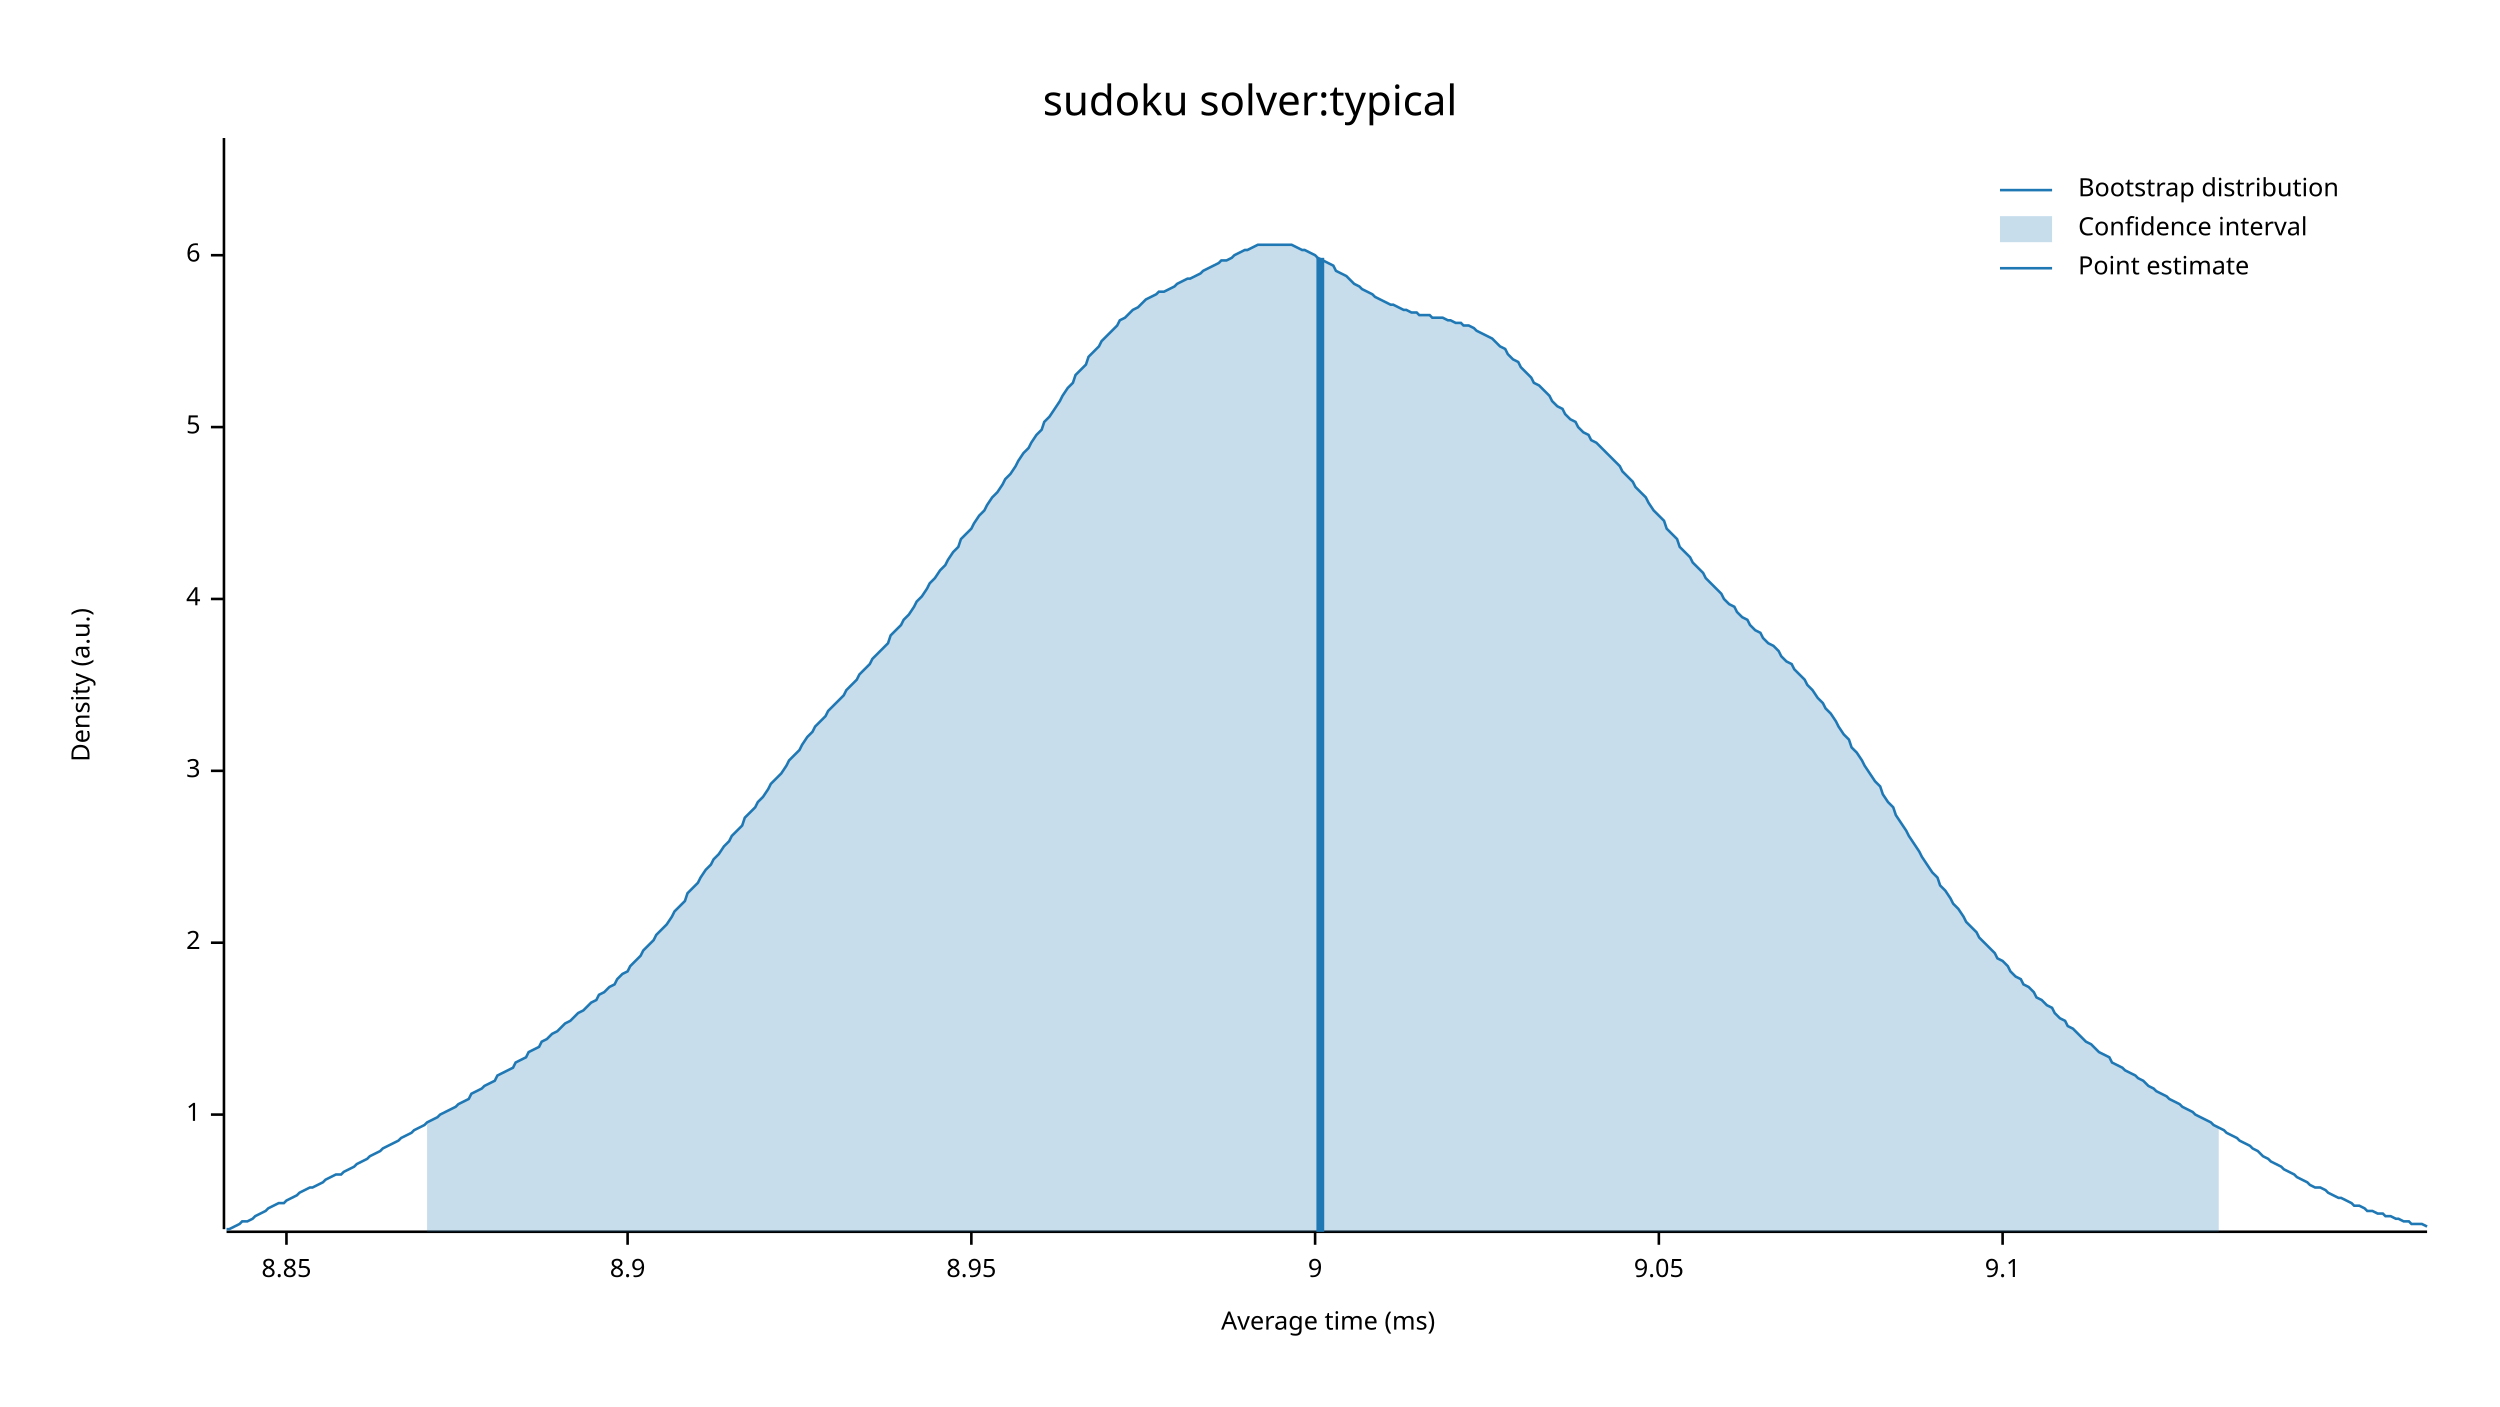
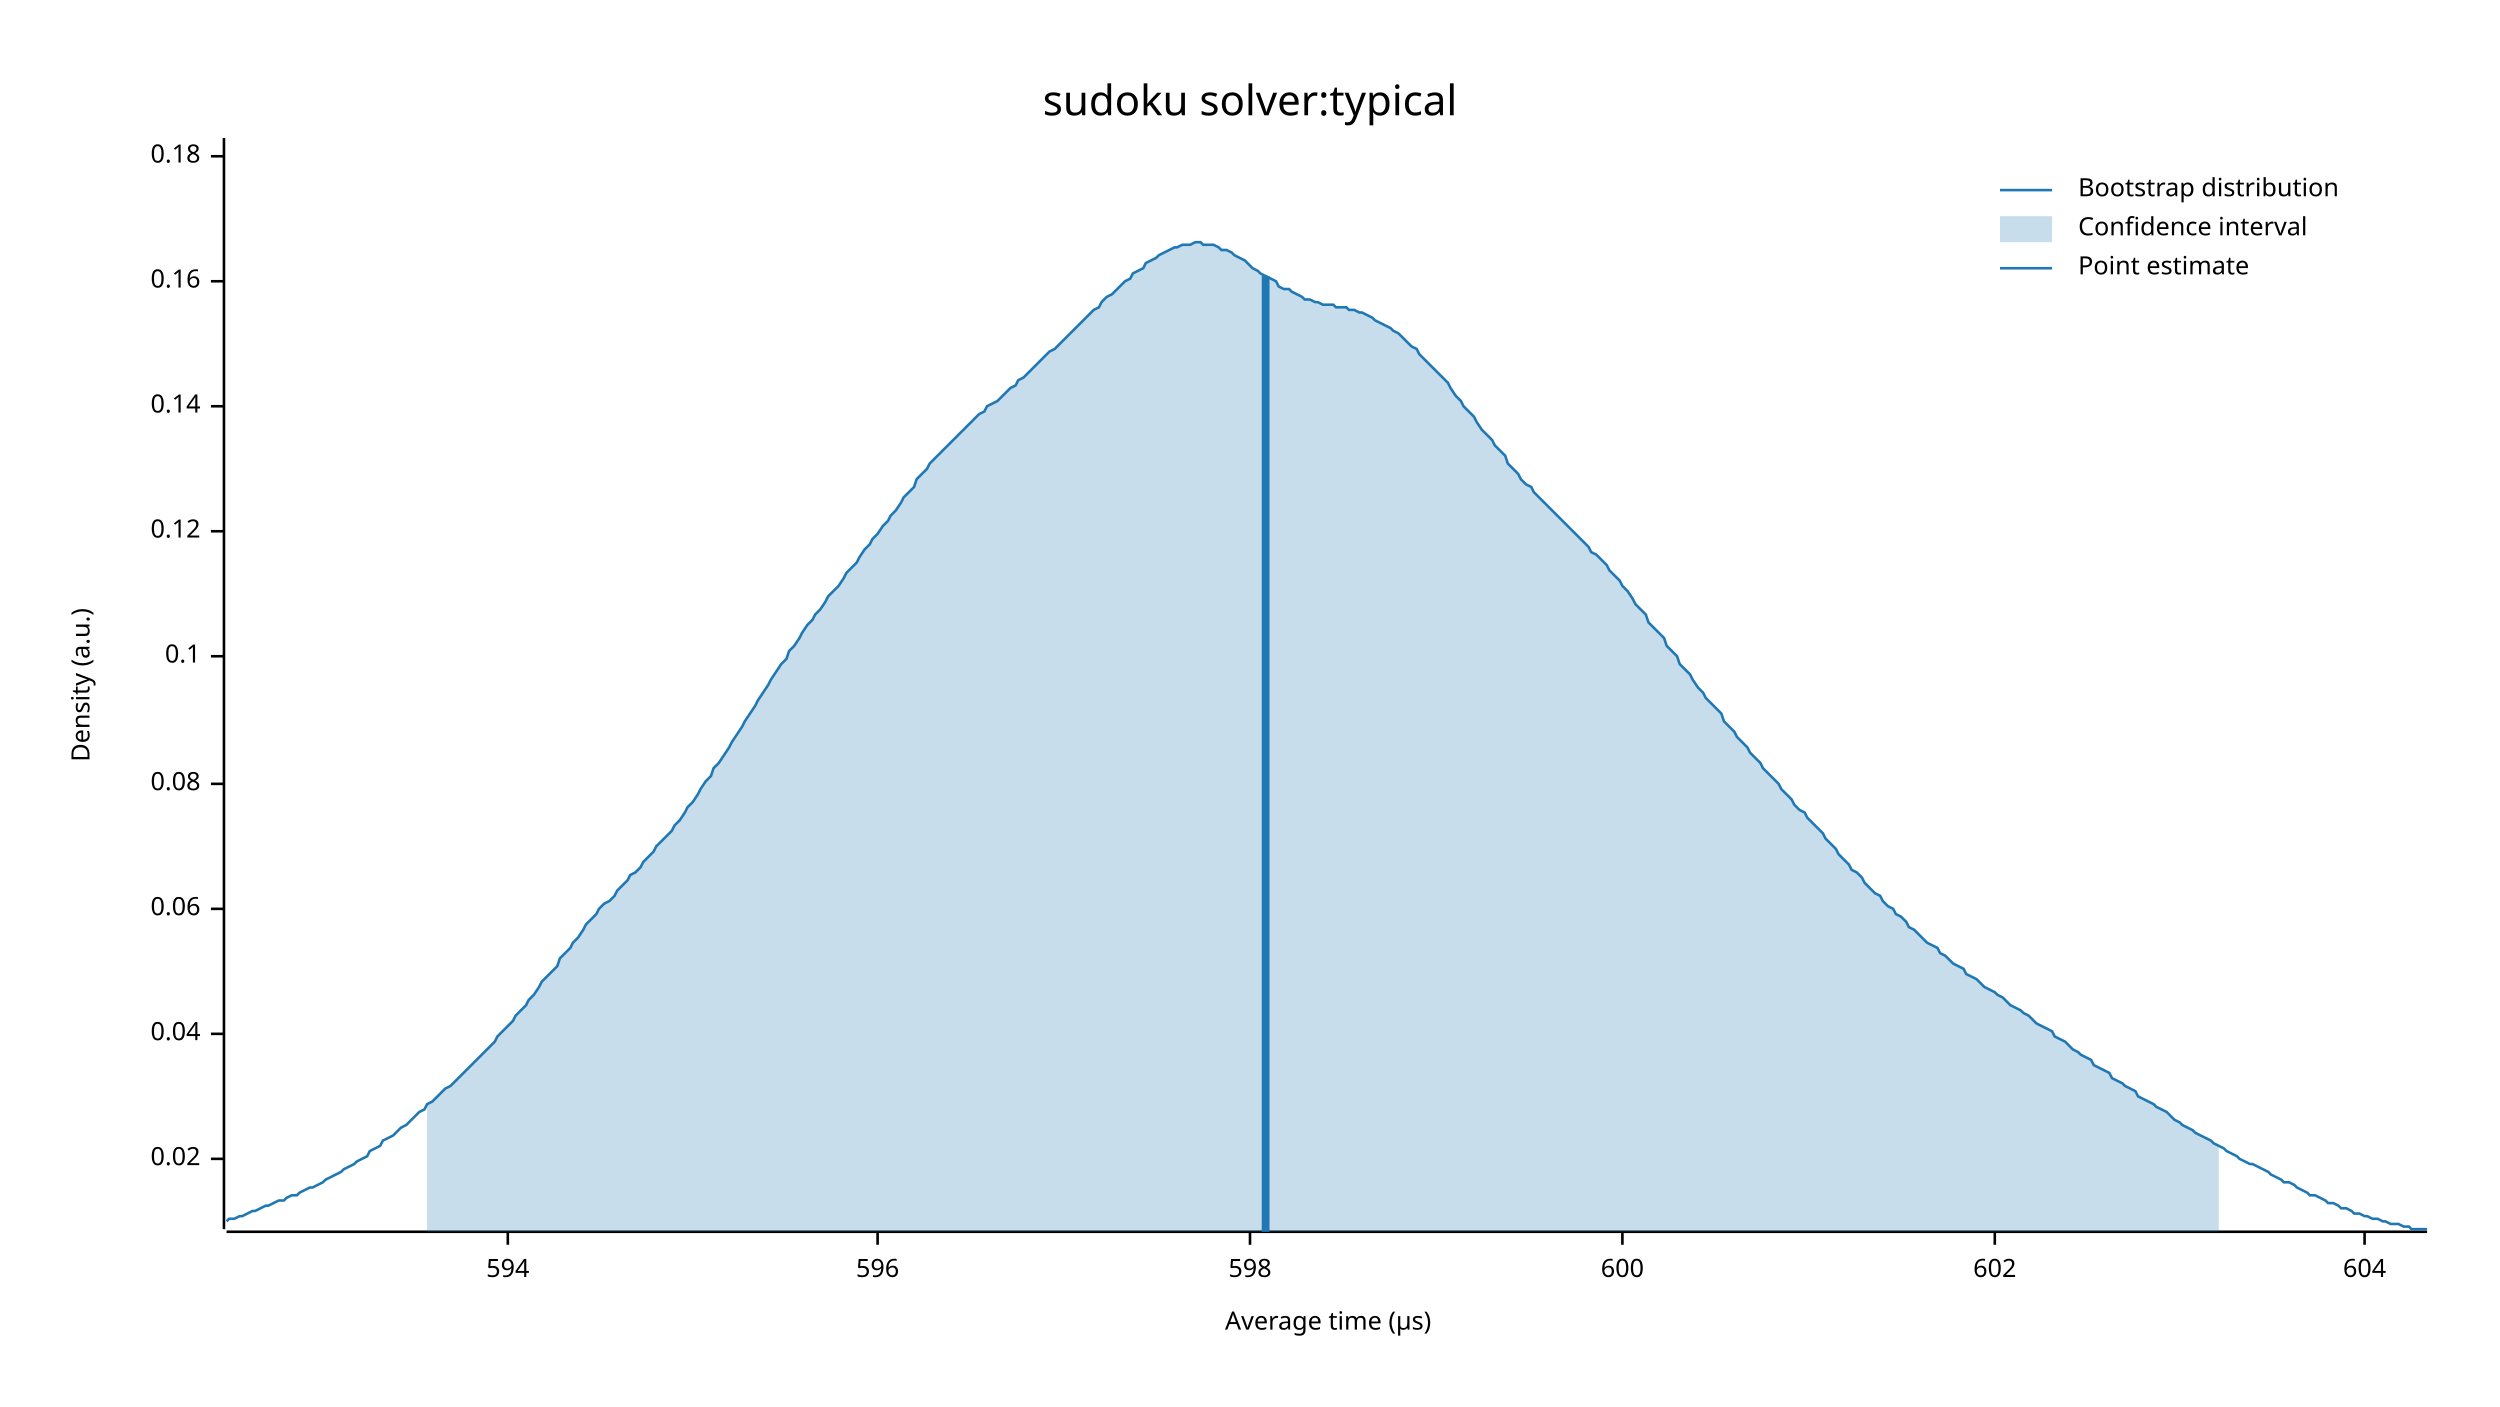
<svg xmlns="http://www.w3.org/2000/svg" width="960" height="540" viewBox="0 0 960 540">
  <text x="480" y="32" dy="0.76em" text-anchor="middle" font-family="sans-serif" font-size="16.129" opacity="1" fill="#000000">
sudoku solver:typical
</text>
  <text x="27" y="263" dy="0.76em" text-anchor="middle" font-family="sans-serif" font-size="9.677" opacity="1" fill="#000000" transform="rotate(270, 27, 263)">
Density (a.u.)
</text>
  <text x="510" y="513" dy="-0.5ex" text-anchor="middle" font-family="sans-serif" font-size="9.677" opacity="1" fill="#000000">
- Average time (ms)
+ Average time (µs)
</text>
  <polyline fill="none" opacity="1" stroke="#000000" stroke-width="1" points="86,53 86,472 " />
-   <text x="77" y="428" dy="0.5ex" text-anchor="end" font-family="sans-serif" font-size="9.677" opacity="1" fill="#000000">
- 1
+   <text x="77" y="445" dy="0.5ex" text-anchor="end" font-family="sans-serif" font-size="9.677" opacity="1" fill="#000000">
+ 0.02
</text>
-   <polyline fill="none" opacity="1" stroke="#000000" stroke-width="1" points="81,428 86,428 " />
-   <text x="77" y="362" dy="0.5ex" text-anchor="end" font-family="sans-serif" font-size="9.677" opacity="1" fill="#000000">
- 2
+   <polyline fill="none" opacity="1" stroke="#000000" stroke-width="1" points="81,445 86,445 " />
+   <text x="77" y="397" dy="0.5ex" text-anchor="end" font-family="sans-serif" font-size="9.677" opacity="1" fill="#000000">
+ 0.04
</text>
-   <polyline fill="none" opacity="1" stroke="#000000" stroke-width="1" points="81,362 86,362 " />
-   <text x="77" y="296" dy="0.5ex" text-anchor="end" font-family="sans-serif" font-size="9.677" opacity="1" fill="#000000">
- 3
+   <polyline fill="none" opacity="1" stroke="#000000" stroke-width="1" points="81,397 86,397 " />
+   <text x="77" y="349" dy="0.5ex" text-anchor="end" font-family="sans-serif" font-size="9.677" opacity="1" fill="#000000">
+ 0.06
</text>
-   <polyline fill="none" opacity="1" stroke="#000000" stroke-width="1" points="81,296 86,296 " />
-   <text x="77" y="230" dy="0.5ex" text-anchor="end" font-family="sans-serif" font-size="9.677" opacity="1" fill="#000000">
- 4
+   <polyline fill="none" opacity="1" stroke="#000000" stroke-width="1" points="81,349 86,349 " />
+   <text x="77" y="301" dy="0.5ex" text-anchor="end" font-family="sans-serif" font-size="9.677" opacity="1" fill="#000000">
+ 0.08
</text>
-   <polyline fill="none" opacity="1" stroke="#000000" stroke-width="1" points="81,230 86,230 " />
-   <text x="77" y="164" dy="0.5ex" text-anchor="end" font-family="sans-serif" font-size="9.677" opacity="1" fill="#000000">
- 5
+   <polyline fill="none" opacity="1" stroke="#000000" stroke-width="1" points="81,301 86,301 " />
+   <text x="77" y="252" dy="0.5ex" text-anchor="end" font-family="sans-serif" font-size="9.677" opacity="1" fill="#000000">
+ 0.1
</text>
-   <polyline fill="none" opacity="1" stroke="#000000" stroke-width="1" points="81,164 86,164 " />
-   <text x="77" y="98" dy="0.5ex" text-anchor="end" font-family="sans-serif" font-size="9.677" opacity="1" fill="#000000">
- 6
+   <polyline fill="none" opacity="1" stroke="#000000" stroke-width="1" points="81,252 86,252 " />
+   <text x="77" y="204" dy="0.5ex" text-anchor="end" font-family="sans-serif" font-size="9.677" opacity="1" fill="#000000">
+ 0.12
</text>
-   <polyline fill="none" opacity="1" stroke="#000000" stroke-width="1" points="81,98 86,98 " />
+   <polyline fill="none" opacity="1" stroke="#000000" stroke-width="1" points="81,204 86,204 " />
+   <text x="77" y="156" dy="0.5ex" text-anchor="end" font-family="sans-serif" font-size="9.677" opacity="1" fill="#000000">
+ 0.14
+ </text>
+   <polyline fill="none" opacity="1" stroke="#000000" stroke-width="1" points="81,156 86,156 " />
+   <text x="77" y="108" dy="0.5ex" text-anchor="end" font-family="sans-serif" font-size="9.677" opacity="1" fill="#000000">
+ 0.16
+ </text>
+   <polyline fill="none" opacity="1" stroke="#000000" stroke-width="1" points="81,108 86,108 " />
+   <text x="77" y="60" dy="0.5ex" text-anchor="end" font-family="sans-serif" font-size="9.677" opacity="1" fill="#000000">
+ 0.18
+ </text>
+   <polyline fill="none" opacity="1" stroke="#000000" stroke-width="1" points="81,60 86,60 " />
  <polyline fill="none" opacity="1" stroke="#000000" stroke-width="1" points="87,473 932,473 " />
-   <text x="110" y="483" dy="0.76em" text-anchor="middle" font-family="sans-serif" font-size="9.677" opacity="1" fill="#000000">
- 8.85
+   <text x="195" y="483" dy="0.76em" text-anchor="middle" font-family="sans-serif" font-size="9.677" opacity="1" fill="#000000">
+ 594
</text>
-   <polyline fill="none" opacity="1" stroke="#000000" stroke-width="1" points="110,473 110,478 " />
-   <text x="241" y="483" dy="0.76em" text-anchor="middle" font-family="sans-serif" font-size="9.677" opacity="1" fill="#000000">
- 8.9
+   <polyline fill="none" opacity="1" stroke="#000000" stroke-width="1" points="195,473 195,478 " />
+   <text x="337" y="483" dy="0.76em" text-anchor="middle" font-family="sans-serif" font-size="9.677" opacity="1" fill="#000000">
+ 596
</text>
-   <polyline fill="none" opacity="1" stroke="#000000" stroke-width="1" points="241,473 241,478 " />
-   <text x="373" y="483" dy="0.76em" text-anchor="middle" font-family="sans-serif" font-size="9.677" opacity="1" fill="#000000">
- 8.95
+   <polyline fill="none" opacity="1" stroke="#000000" stroke-width="1" points="337,473 337,478 " />
+   <text x="480" y="483" dy="0.76em" text-anchor="middle" font-family="sans-serif" font-size="9.677" opacity="1" fill="#000000">
+ 598
</text>
-   <polyline fill="none" opacity="1" stroke="#000000" stroke-width="1" points="373,473 373,478 " />
-   <text x="505" y="483" dy="0.76em" text-anchor="middle" font-family="sans-serif" font-size="9.677" opacity="1" fill="#000000">
- 9
+   <polyline fill="none" opacity="1" stroke="#000000" stroke-width="1" points="480,473 480,478 " />
+   <text x="623" y="483" dy="0.76em" text-anchor="middle" font-family="sans-serif" font-size="9.677" opacity="1" fill="#000000">
+ 600
</text>
-   <polyline fill="none" opacity="1" stroke="#000000" stroke-width="1" points="505,473 505,478 " />
-   <text x="637" y="483" dy="0.76em" text-anchor="middle" font-family="sans-serif" font-size="9.677" opacity="1" fill="#000000">
- 9.05
+   <polyline fill="none" opacity="1" stroke="#000000" stroke-width="1" points="623,473 623,478 " />
+   <text x="766" y="483" dy="0.76em" text-anchor="middle" font-family="sans-serif" font-size="9.677" opacity="1" fill="#000000">
+ 602
</text>
-   <polyline fill="none" opacity="1" stroke="#000000" stroke-width="1" points="637,473 637,478 " />
-   <text x="769" y="483" dy="0.76em" text-anchor="middle" font-family="sans-serif" font-size="9.677" opacity="1" fill="#000000">
- 9.1
+   <polyline fill="none" opacity="1" stroke="#000000" stroke-width="1" points="766,473 766,478 " />
+   <text x="908" y="483" dy="0.76em" text-anchor="middle" font-family="sans-serif" font-size="9.677" opacity="1" fill="#000000">
+ 604
</text>
-   <polyline fill="none" opacity="1" stroke="#000000" stroke-width="1" points="769,473 769,478 " />
-   <polyline fill="none" opacity="1" stroke="#1F78B4" stroke-width="1" points="87,472 88,472 90,471 92,470 93,469 95,469 97,468 98,467 100,466 102,465 103,464 105,463 107,462 109,462 110,461 112,460 114,459 115,458 117,457 119,456 120,456 122,455 124,454 125,453 127,452 129,451 131,451 132,450 134,449 136,448 137,447 139,446 141,445 142,444 144,443 146,442 147,441 149,440 151,439 153,438 154,437 156,436 158,435 159,434 161,433 163,432 164,431 166,430 168,429 169,428 171,427 173,426 175,425 176,424 178,423 180,422 181,420 183,419 185,418 186,417 188,416 190,415 191,413 193,412 195,411 197,410 198,408 200,407 202,406 203,404 205,403 207,402 208,400 210,399 212,397 214,396 215,395 217,393 219,392 220,391 222,389 224,388 225,387 227,385 229,384 230,382 232,381 234,379 236,378 237,376 239,374 241,373 242,371 244,369 246,367 247,365 249,363 251,361 252,359 254,357 256,355 258,352 259,350 261,348 263,346 264,343 266,341 268,339 269,337 271,334 273,332 274,330 276,328 278,325 280,323 281,321 283,319 285,317 286,314 288,312 290,310 291,308 293,306 295,303 296,301 298,299 300,297 302,294 303,292 305,290 307,288 308,286 310,283 312,281 313,279 315,277 317,275 318,273 320,271 322,269 324,267 325,265 327,263 329,261 330,259 332,257 334,255 335,253 337,251 339,249 341,247 342,244 344,242 346,240 347,238 349,236 351,233 352,231 354,229 356,226 357,224 359,222 361,219 363,217 364,215 366,212 368,210 369,207 371,205 373,203 374,201 376,198 378,196 379,194 381,191 383,189 385,186 386,184 388,182 390,179 391,177 393,174 395,172 396,170 398,167 400,165 401,162 403,160 405,157 407,154 408,152 410,149 412,147 413,144 415,142 417,140 418,137 420,135 422,133 423,131 425,129 427,127 429,125 430,123 432,122 434,120 435,119 437,118 439,116 440,115 442,114 444,113 445,112 447,112 449,111 451,110 452,109 454,108 456,107 457,107 459,106 461,105 462,104 464,103 466,102 468,101 469,100 471,100 473,99 474,98 476,97 478,96 479,96 481,95 483,94 484,94 486,94 488,94 490,94 491,94 493,94 495,94 496,94 498,95 500,96 501,96 503,97 505,98 506,99 508,100 510,101 512,102 513,104 515,105 517,106 518,107 520,109 522,110 523,111 525,112 527,113 528,114 530,115 532,116 534,117 535,117 537,118 539,119 540,119 542,120 544,120 545,121 547,121 549,121 550,122 552,122 554,122 556,123 557,123 559,124 561,124 562,125 564,125 566,126 567,127 569,128 571,129 573,130 574,131 576,133 578,134 579,136 581,138 583,139 584,141 586,143 588,145 589,147 591,148 593,150 595,152 596,154 598,156 600,157 601,159 603,161 605,162 606,164 608,166 610,167 611,169 613,170 615,172 617,174 618,175 620,177 622,179 623,181 625,183 627,185 628,187 630,189 632,191 633,193 635,196 637,198 639,200 640,203 642,205 644,207 645,210 647,212 649,214 650,216 652,218 654,220 655,222 657,224 659,226 661,228 662,230 664,232 666,233 667,235 669,237 671,238 672,240 674,242 676,243 677,245 679,247 681,248 683,250 684,252 686,254 688,255 689,257 691,259 693,261 694,263 696,265 698,268 700,270 701,272 703,274 705,277 706,279 708,282 710,284 711,287 713,289 715,292 716,294 718,297 720,300 722,302 723,305 725,308 727,310 728,313 730,316 732,319 733,321 735,324 737,327 738,329 740,332 742,335 744,337 745,340 747,342 749,345 750,347 752,349 754,352 755,354 757,356 759,358 760,360 762,362 764,364 766,366 767,368 769,369 771,371 772,373 774,375 776,376 777,378 779,379 781,381 782,383 784,384 786,386 788,387 789,389 791,391 793,392 794,394 796,395 798,397 799,398 801,400 803,401 804,402 806,404 808,405 810,406 811,408 813,409 815,410 816,411 818,412 820,413 821,414 823,415 825,417 827,418 828,419 830,420 832,421 833,422 835,423 837,424 838,425 840,426 842,427 843,428 845,429 847,430 849,431 850,432 852,433 854,434 855,435 857,436 859,437 860,438 862,439 864,440 865,441 867,442 869,444 871,445 872,446 874,447 876,448 877,449 879,450 881,451 882,452 884,453 886,454 887,455 889,456 891,456 893,457 894,458 896,459 898,460 899,460 901,461 903,462 904,463 906,463 908,464 909,465 911,465 913,466 915,466 916,467 918,467 920,468 921,468 923,469 925,469 926,470 928,470 930,470 932,471 " />
-   <polygon opacity="0.25" fill="#1F78B4" points="164,431 166,430 168,429 169,428 171,427 173,426 175,425 176,424 178,423 180,422 181,420 183,419 185,418 186,417 188,416 190,415 191,413 193,412 195,411 197,410 198,408 200,407 202,406 203,404 205,403 207,402 208,400 210,399 212,397 214,396 215,395 217,393 219,392 220,391 222,389 224,388 225,387 227,385 229,384 230,382 232,381 234,379 236,378 237,376 239,374 241,373 242,371 244,369 246,367 247,365 249,363 251,361 252,359 254,357 256,355 258,352 259,350 261,348 263,346 264,343 266,341 268,339 269,337 271,334 273,332 274,330 276,328 278,325 280,323 281,321 283,319 285,317 286,314 288,312 290,310 291,308 293,306 295,303 296,301 298,299 300,297 302,294 303,292 305,290 307,288 308,286 310,283 312,281 313,279 315,277 317,275 318,273 320,271 322,269 324,267 325,265 327,263 329,261 330,259 332,257 334,255 335,253 337,251 339,249 341,247 342,244 344,242 346,240 347,238 349,236 351,233 352,231 354,229 356,226 357,224 359,222 361,219 363,217 364,215 366,212 368,210 369,207 371,205 373,203 374,201 376,198 378,196 379,194 381,191 383,189 385,186 386,184 388,182 390,179 391,177 393,174 395,172 396,170 398,167 400,165 401,162 403,160 405,157 407,154 408,152 410,149 412,147 413,144 415,142 417,140 418,137 420,135 422,133 423,131 425,129 427,127 429,125 430,123 432,122 434,120 435,119 437,118 439,116 440,115 442,114 444,113 445,112 447,112 449,111 451,110 452,109 454,108 456,107 457,107 459,106 461,105 462,104 464,103 466,102 468,101 469,100 471,100 473,99 474,98 476,97 478,96 479,96 481,95 483,94 484,94 486,94 488,94 490,94 491,94 493,94 495,94 496,94 498,95 500,96 501,96 503,97 505,98 506,99 508,100 510,101 512,102 513,104 515,105 517,106 518,107 520,109 522,110 523,111 525,112 527,113 528,114 530,115 532,116 534,117 535,117 537,118 539,119 540,119 542,120 544,120 545,121 547,121 549,121 550,122 552,122 554,122 556,123 557,123 559,124 561,124 562,125 564,125 566,126 567,127 569,128 571,129 573,130 574,131 576,133 578,134 579,136 581,138 583,139 584,141 586,143 588,145 589,147 591,148 593,150 595,152 596,154 598,156 600,157 601,159 603,161 605,162 606,164 608,166 610,167 611,169 613,170 615,172 617,174 618,175 620,177 622,179 623,181 625,183 627,185 628,187 630,189 632,191 633,193 635,196 637,198 639,200 640,203 642,205 644,207 645,210 647,212 649,214 650,216 652,218 654,220 655,222 657,224 659,226 661,228 662,230 664,232 666,233 667,235 669,237 671,238 672,240 674,242 676,243 677,245 679,247 681,248 683,250 684,252 686,254 688,255 689,257 691,259 693,261 694,263 696,265 698,268 700,270 701,272 703,274 705,277 706,279 708,282 710,284 711,287 713,289 715,292 716,294 718,297 720,300 722,302 723,305 725,308 727,310 728,313 730,316 732,319 733,321 735,324 737,327 738,329 740,332 742,335 744,337 745,340 747,342 749,345 750,347 752,349 754,352 755,354 757,356 759,358 760,360 762,362 764,364 766,366 767,368 769,369 771,371 772,373 774,375 776,376 777,378 779,379 781,381 782,383 784,384 786,386 788,387 789,389 791,391 793,392 794,394 796,395 798,397 799,398 801,400 803,401 804,402 806,404 808,405 810,406 811,408 813,409 815,410 816,411 818,412 820,413 821,414 823,415 825,417 827,418 828,419 830,420 832,421 833,422 835,423 837,424 838,425 840,426 842,427 843,428 845,429 847,430 849,431 850,432 852,433 852,473 164,473 " />
-   <polyline fill="none" opacity="1" stroke="#1F78B4" stroke-width="3" points="507,473 507,99 " />
+   <polyline fill="none" opacity="1" stroke="#000000" stroke-width="1" points="908,473 908,478 " />
+   <polyline fill="none" opacity="1" stroke="#1F78B4" stroke-width="1" points="87,469 88,468 90,468 92,467 93,467 95,466 97,465 98,465 100,464 102,463 103,463 105,462 107,461 109,461 110,460 112,459 114,459 115,458 117,457 119,456 120,456 122,455 124,454 125,453 127,452 129,451 131,450 132,449 134,448 136,447 137,446 139,445 141,444 142,442 144,441 146,440 147,438 149,437 151,436 153,434 154,433 156,432 158,430 159,429 161,427 163,426 164,424 166,423 168,421 169,420 171,418 173,417 175,415 176,414 178,412 180,410 181,409 183,407 185,405 186,404 188,402 190,400 191,398 193,396 195,394 197,392 198,390 200,388 202,386 203,384 205,382 207,379 208,377 210,375 212,373 214,371 215,368 217,366 219,364 220,362 222,360 224,357 225,355 227,353 229,351 230,349 232,347 234,346 236,344 237,342 239,340 241,338 242,336 244,335 246,333 247,331 249,329 251,327 252,325 254,323 256,321 258,319 259,317 261,315 263,312 264,310 266,308 268,305 269,303 271,300 273,298 274,295 276,293 278,290 280,287 281,285 283,282 285,279 286,277 288,274 290,271 291,269 293,266 295,263 296,261 298,258 300,255 302,253 303,250 305,248 307,245 308,243 310,240 312,238 313,236 315,234 317,231 318,229 320,227 322,225 324,222 325,220 327,218 329,216 330,214 332,211 334,209 335,207 337,205 339,202 341,200 342,198 344,196 346,193 347,191 349,189 351,187 352,184 354,182 356,180 357,178 359,176 361,174 363,172 364,171 366,169 368,167 369,166 371,164 373,162 374,161 376,159 378,158 379,156 381,155 383,154 385,152 386,151 388,149 390,148 391,146 393,145 395,143 396,142 398,140 400,138 401,137 403,135 405,134 407,132 408,131 410,129 412,127 413,126 415,124 417,122 418,121 420,119 422,118 423,116 425,114 427,113 429,111 430,110 432,108 434,107 435,105 437,104 439,103 440,101 442,100 444,99 445,98 447,97 449,96 451,95 452,95 454,94 456,94 457,94 459,93 461,93 462,94 464,94 466,94 468,95 469,96 471,96 473,97 474,98 476,99 478,100 479,101 481,103 483,104 484,105 486,106 488,107 490,108 491,110 493,111 495,111 496,112 498,113 500,114 501,115 503,115 505,116 506,116 508,117 510,117 512,117 513,118 515,118 517,118 518,119 520,119 522,120 523,120 525,121 527,122 528,123 530,124 532,125 534,126 535,127 537,128 539,130 540,131 542,133 544,134 545,136 547,138 549,140 550,141 552,143 554,145 556,147 557,149 559,152 561,154 562,156 564,158 566,160 567,162 569,165 571,167 573,169 574,171 576,173 578,175 579,178 581,180 583,182 584,184 586,186 588,187 589,189 591,191 593,193 595,195 596,196 598,198 600,200 601,201 603,203 605,205 606,206 608,208 610,210 611,212 613,213 615,215 617,217 618,219 620,221 622,223 623,225 625,227 627,230 628,232 630,234 632,236 633,239 635,241 637,243 639,245 640,248 642,250 644,252 645,255 647,257 649,259 650,261 652,264 654,266 655,268 657,270 659,272 661,274 662,277 664,279 666,281 667,283 669,285 671,287 672,289 674,291 676,293 677,295 679,297 681,299 683,301 684,303 686,305 688,307 689,309 691,311 693,312 694,314 696,316 698,318 700,320 701,322 703,324 705,326 706,328 708,330 710,332 711,334 713,335 715,337 716,339 718,341 720,343 722,344 723,346 725,348 727,349 728,351 730,352 732,354 733,356 735,357 737,359 738,360 740,362 742,363 744,364 745,366 747,367 749,369 750,370 752,371 754,372 755,374 757,375 759,376 760,377 762,379 764,380 766,381 767,382 769,383 771,385 772,386 774,387 776,388 777,389 779,390 781,392 782,393 784,394 786,395 788,396 789,398 791,399 793,400 794,401 796,403 798,404 799,405 801,406 803,407 804,409 806,410 808,411 810,412 811,414 813,415 815,416 816,417 818,418 820,419 821,421 823,422 825,423 827,424 828,425 830,426 832,427 833,428 835,430 837,431 838,432 840,433 842,434 843,435 845,436 847,437 849,438 850,439 852,440 854,441 855,442 857,443 859,444 860,445 862,446 864,447 865,447 867,448 869,449 871,450 872,451 874,452 876,453 877,454 879,454 881,455 882,456 884,457 886,458 887,459 889,459 891,460 893,461 894,462 896,462 898,463 899,464 901,464 903,465 904,466 906,466 908,467 909,467 911,468 913,468 915,469 916,469 918,470 920,470 921,470 923,471 925,471 926,472 928,472 930,472 932,472 " />
+   <polygon opacity="0.25" fill="#1F78B4" points="164,424 166,423 168,421 169,420 171,418 173,417 175,415 176,414 178,412 180,410 181,409 183,407 185,405 186,404 188,402 190,400 191,398 193,396 195,394 197,392 198,390 200,388 202,386 203,384 205,382 207,379 208,377 210,375 212,373 214,371 215,368 217,366 219,364 220,362 222,360 224,357 225,355 227,353 229,351 230,349 232,347 234,346 236,344 237,342 239,340 241,338 242,336 244,335 246,333 247,331 249,329 251,327 252,325 254,323 256,321 258,319 259,317 261,315 263,312 264,310 266,308 268,305 269,303 271,300 273,298 274,295 276,293 278,290 280,287 281,285 283,282 285,279 286,277 288,274 290,271 291,269 293,266 295,263 296,261 298,258 300,255 302,253 303,250 305,248 307,245 308,243 310,240 312,238 313,236 315,234 317,231 318,229 320,227 322,225 324,222 325,220 327,218 329,216 330,214 332,211 334,209 335,207 337,205 339,202 341,200 342,198 344,196 346,193 347,191 349,189 351,187 352,184 354,182 356,180 357,178 359,176 361,174 363,172 364,171 366,169 368,167 369,166 371,164 373,162 374,161 376,159 378,158 379,156 381,155 383,154 385,152 386,151 388,149 390,148 391,146 393,145 395,143 396,142 398,140 400,138 401,137 403,135 405,134 407,132 408,131 410,129 412,127 413,126 415,124 417,122 418,121 420,119 422,118 423,116 425,114 427,113 429,111 430,110 432,108 434,107 435,105 437,104 439,103 440,101 442,100 444,99 445,98 447,97 449,96 451,95 452,95 454,94 456,94 457,94 459,93 461,93 462,94 464,94 466,94 468,95 469,96 471,96 473,97 474,98 476,99 478,100 479,101 481,103 483,104 484,105 486,106 488,107 490,108 491,110 493,111 495,111 496,112 498,113 500,114 501,115 503,115 505,116 506,116 508,117 510,117 512,117 513,118 515,118 517,118 518,119 520,119 522,120 523,120 525,121 527,122 528,123 530,124 532,125 534,126 535,127 537,128 539,130 540,131 542,133 544,134 545,136 547,138 549,140 550,141 552,143 554,145 556,147 557,149 559,152 561,154 562,156 564,158 566,160 567,162 569,165 571,167 573,169 574,171 576,173 578,175 579,178 581,180 583,182 584,184 586,186 588,187 589,189 591,191 593,193 595,195 596,196 598,198 600,200 601,201 603,203 605,205 606,206 608,208 610,210 611,212 613,213 615,215 617,217 618,219 620,221 622,223 623,225 625,227 627,230 628,232 630,234 632,236 633,239 635,241 637,243 639,245 640,248 642,250 644,252 645,255 647,257 649,259 650,261 652,264 654,266 655,268 657,270 659,272 661,274 662,277 664,279 666,281 667,283 669,285 671,287 672,289 674,291 676,293 677,295 679,297 681,299 683,301 684,303 686,305 688,307 689,309 691,311 693,312 694,314 696,316 698,318 700,320 701,322 703,324 705,326 706,328 708,330 710,332 711,334 713,335 715,337 716,339 718,341 720,343 722,344 723,346 725,348 727,349 728,351 730,352 732,354 733,356 735,357 737,359 738,360 740,362 742,363 744,364 745,366 747,367 749,369 750,370 752,371 754,372 755,374 757,375 759,376 760,377 762,379 764,380 766,381 767,382 769,383 771,385 772,386 774,387 776,388 777,389 779,390 781,392 782,393 784,394 786,395 788,396 789,398 791,399 793,400 794,401 796,403 798,404 799,405 801,406 803,407 804,409 806,410 808,411 810,412 811,414 813,415 815,416 816,417 818,418 820,419 821,421 823,422 825,423 827,424 828,425 830,426 832,427 833,428 835,430 837,431 838,432 840,433 842,434 843,435 845,436 847,437 849,438 850,439 852,440 852,473 164,473 " />
+   <polyline fill="none" opacity="1" stroke="#1F78B4" stroke-width="3" points="486,473 486,106 " />
  <text x="798" y="68" dy="0.76em" text-anchor="start" font-family="sans-serif" font-size="9.677" opacity="1" fill="#000000">
Bootstrap distribution
</text>
  <text x="798" y="83" dy="0.76em" text-anchor="start" font-family="sans-serif" font-size="9.677" opacity="1" fill="#000000">
Confidence interval
</text>
  <text x="798" y="98" dy="0.76em" text-anchor="start" font-family="sans-serif" font-size="9.677" opacity="1" fill="#000000">
Point estimate
</text>
  <polyline fill="none" opacity="1" stroke="#1F78B4" stroke-width="1" points="768,73 788,73 " />
  <rect x="768" y="83" width="20" height="10" opacity="0.25" fill="#1F78B4" stroke="none" />
  <polyline fill="none" opacity="1" stroke="#1F78B4" stroke-width="1" points="768,103 788,103 " />
</svg>
